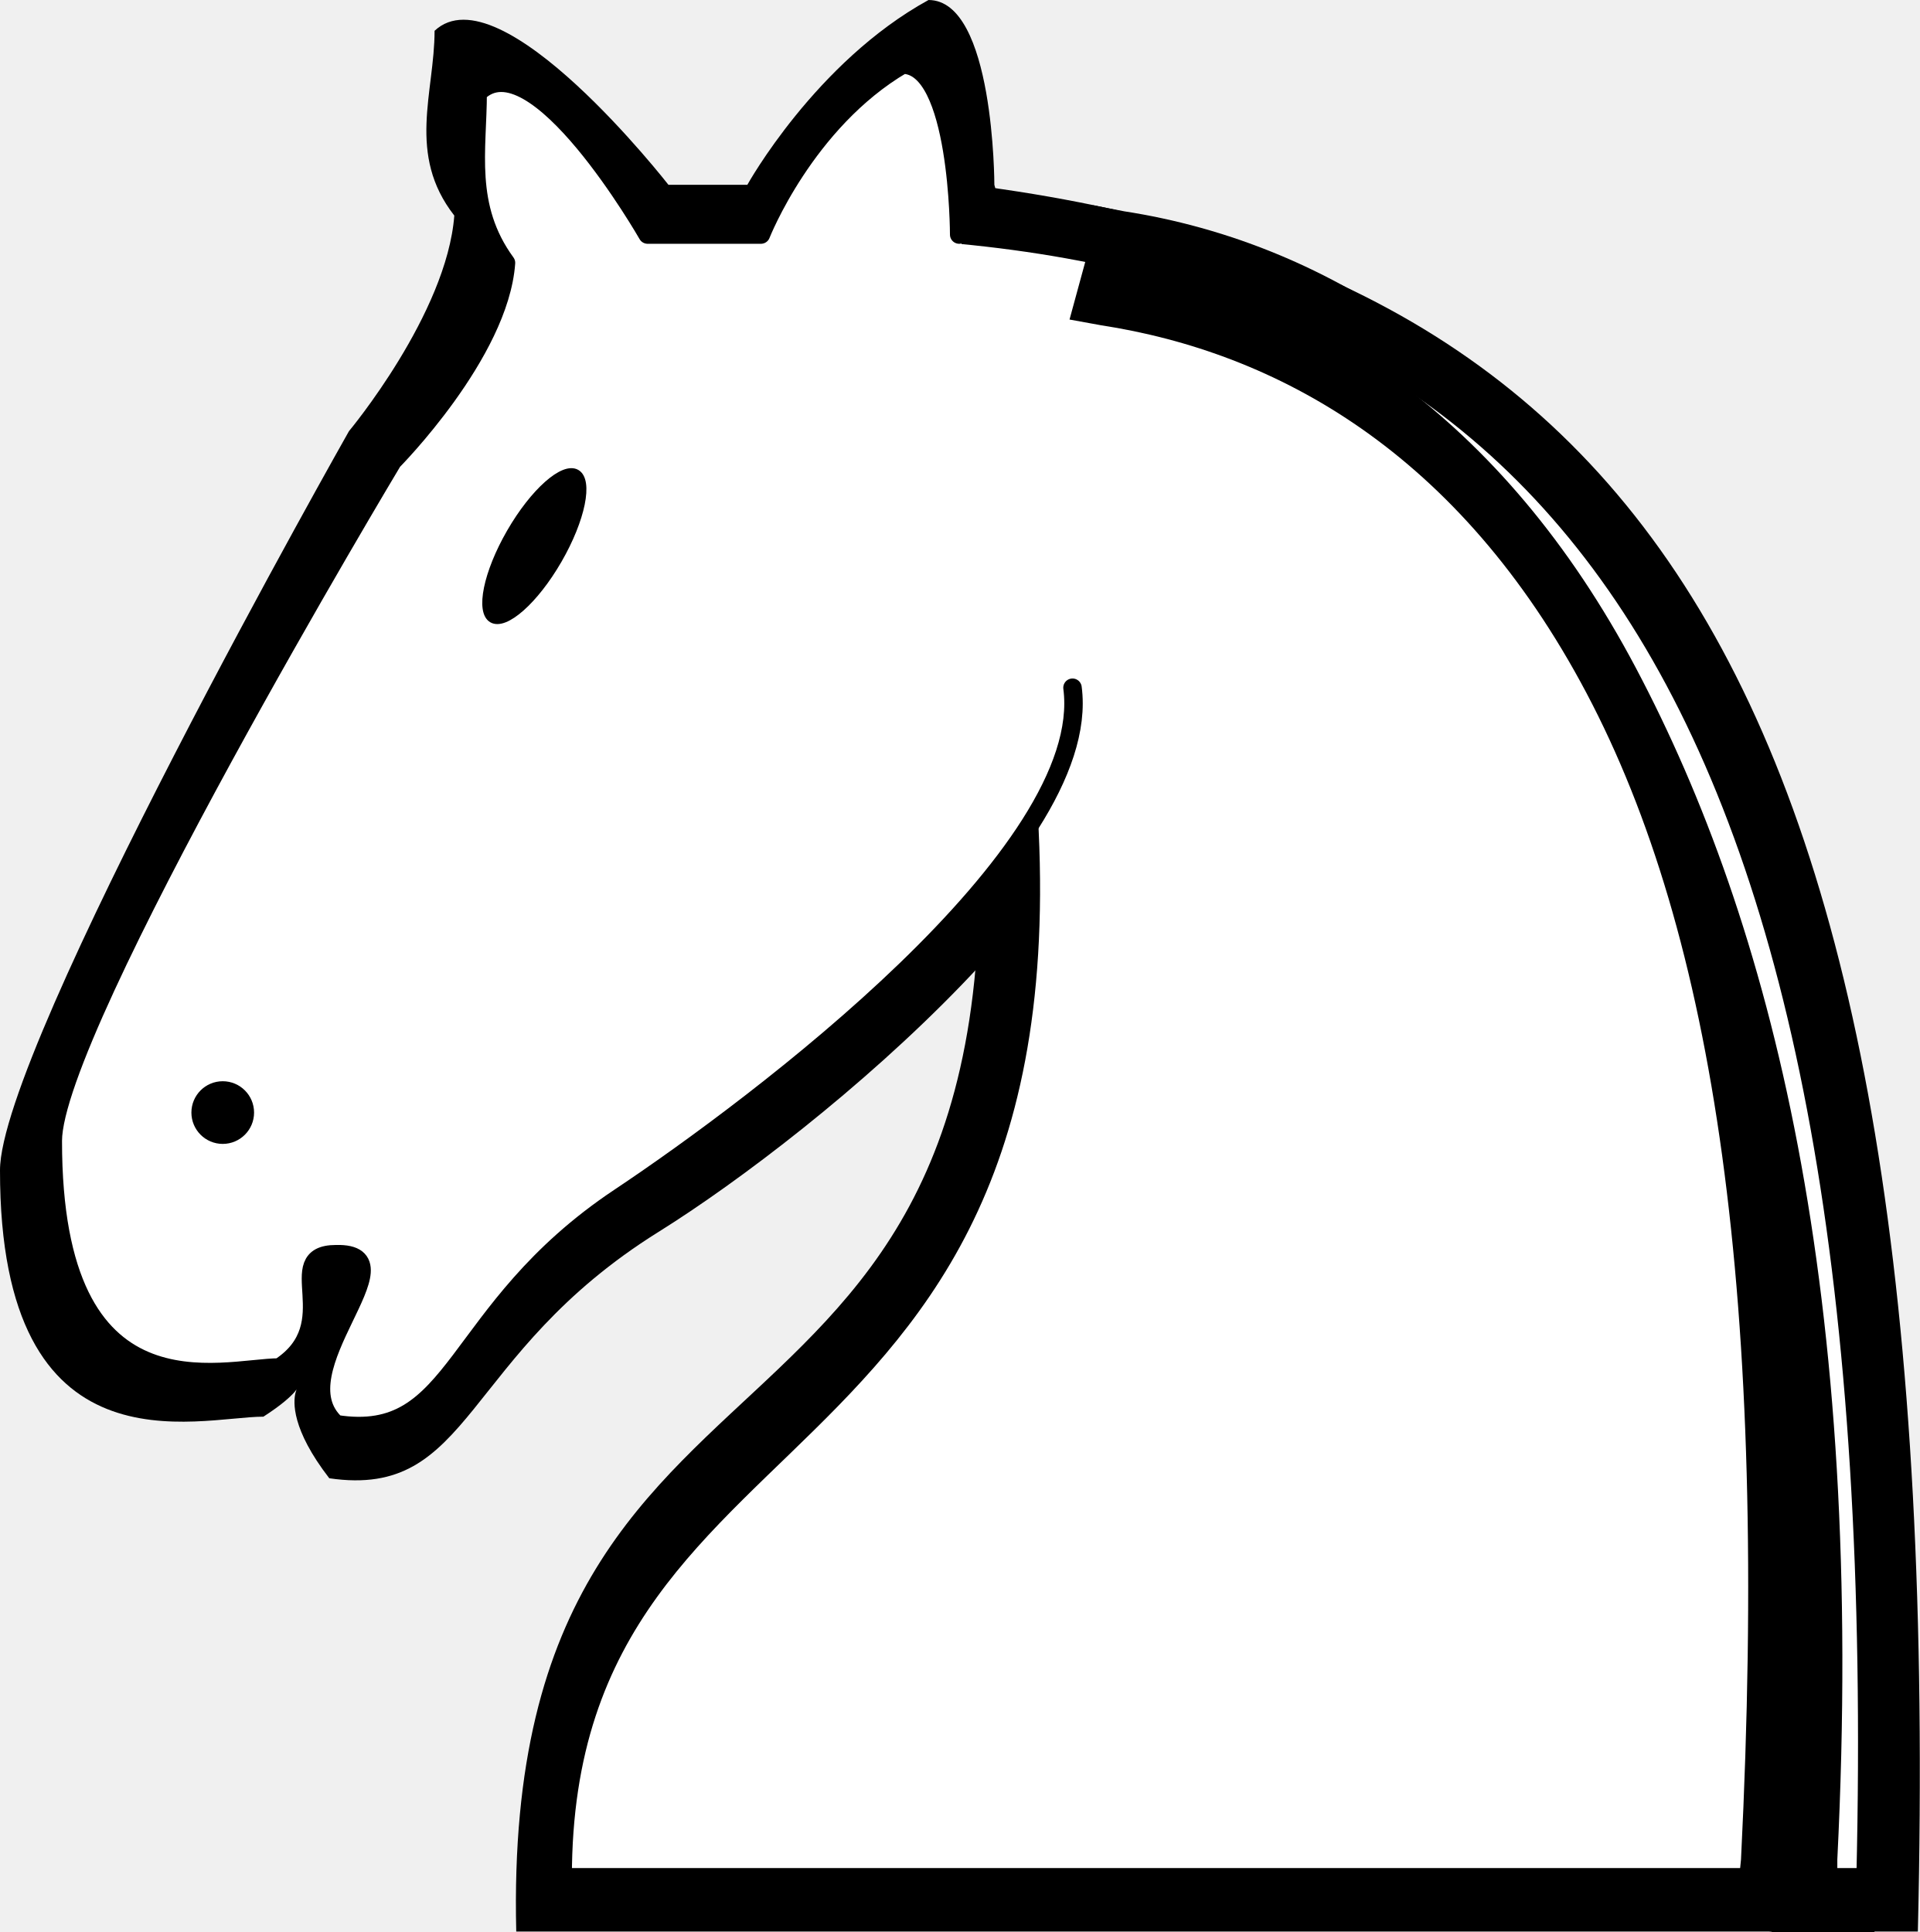
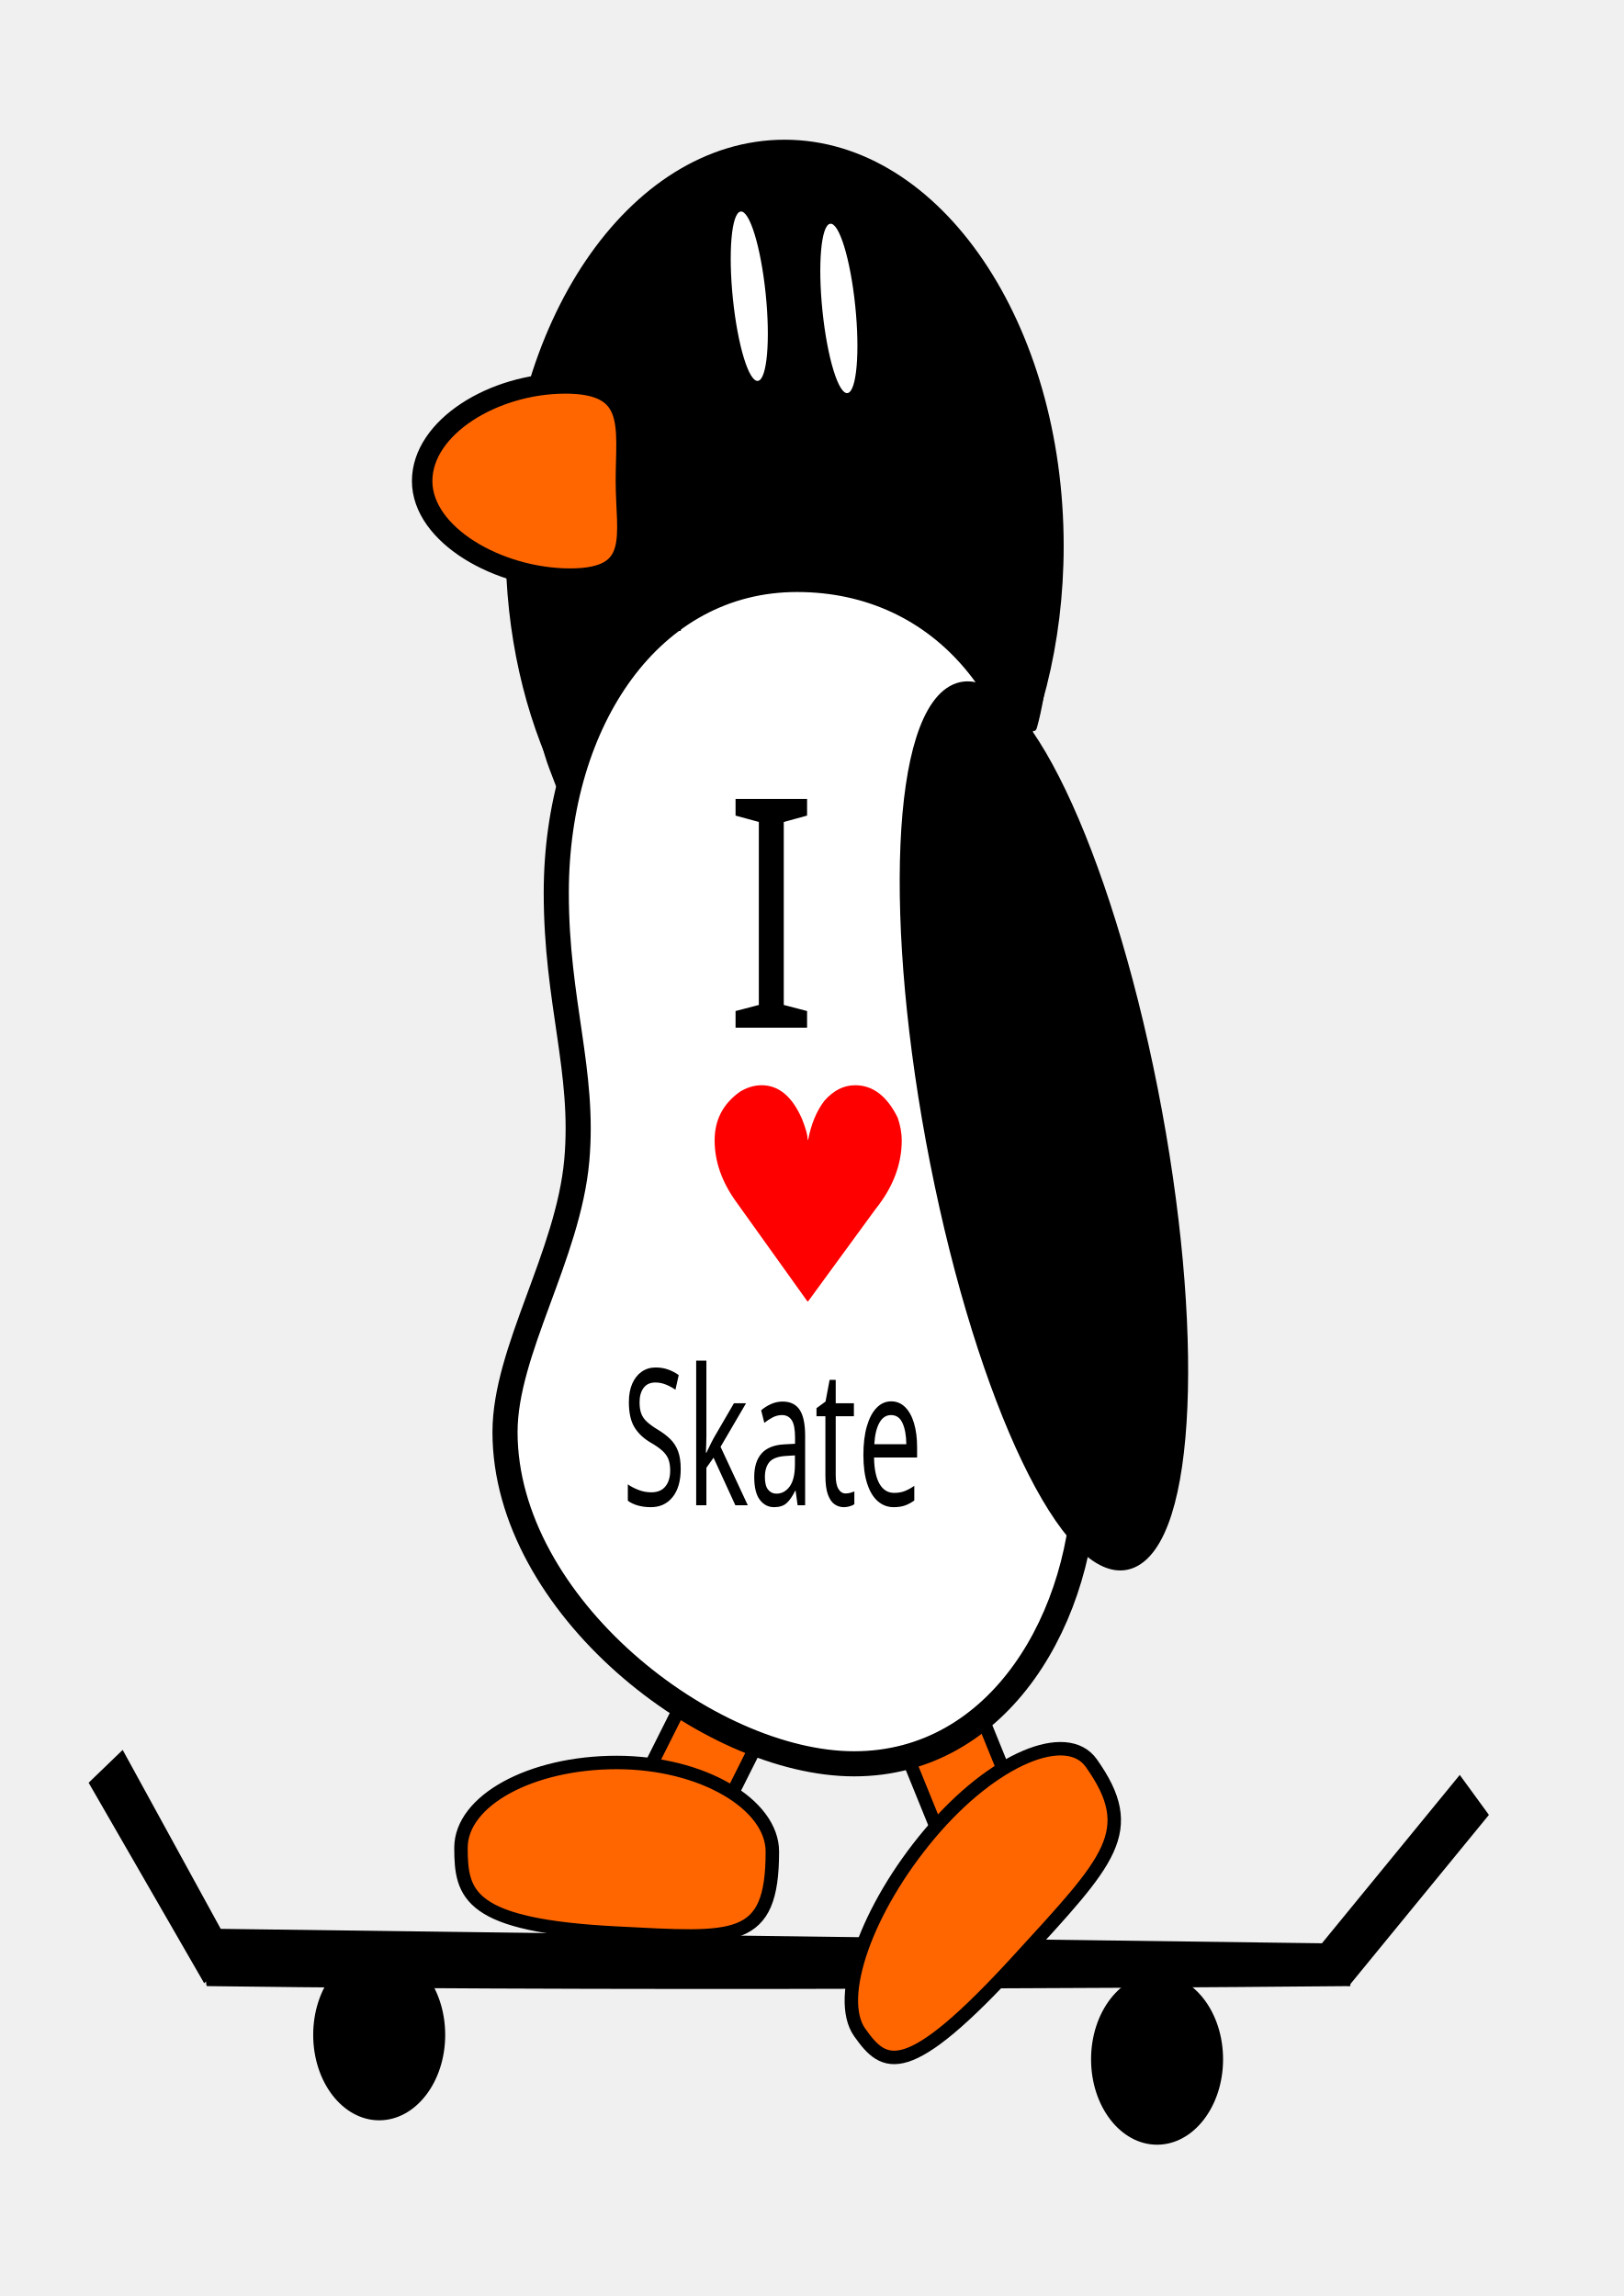
- <svg xmlns="http://www.w3.org/2000/svg" width="103.944" height="104.623" id="svg2981" version="1.1">
-   <defs id="defs2983">
-     </defs>
-   <g id="layer1" transform="translate(-39.45672,-17.1935)">
-     <g id="N" transform="translate(-305.5613,-1809.293)">
-       <path id="path60675" d="m 395.847,1836.292 c 37.532,4.161 54.642,26.149 53.008,94.791 h -75.886 c -0.893,-36.918 30.719,-21.425 24.183,-68.82" />
-       <path id="path60677" d="m 405.985,1863.176 c 1.371,9.71 -16.585,24.578 -25.311,30.02 -10.697,6.671 -10.052,14.486 -17.828,13.342 -4.119,-5.333 0.434,-5.904 -3.566,-3.335 -3.565,0 -14.274,3.335 -14.262,-13.342 0,-6.671 18.894,-40.026 18.894,-40.026 0,0 5.296,-6.345 5.703,-11.674 -2.589,-3.317 -1.068,-6.671 -1.068,-10.007 3.565,-3.335 12.661,8.339 12.661,8.339 h 4.274 c 0,0 3.681,-6.644 9.808,-10.006 3.565,0 3.565,10.006 3.565,10.006" />
-       <path style="fill:#f2f2f2" id="path60679" d="m 354.993,1886.956 c 0,0.902 -0.731,1.634 -1.634,1.634 -0.902,0 -1.634,-0.732 -1.634,-1.634 0,-0.903 0.732,-1.634 1.634,-1.634 0.903,-10e-4 1.634,0.731 1.634,1.634 z" />
-       <path style="fill:#f2f2f2" id="path60681" d="m 372.75,1855.086 c -1.354,2.345 -3.085,3.88 -3.867,3.429 -0.781,-0.452 -0.317,-2.718 1.036,-5.063 1.354,-2.345 3.085,-3.88 3.867,-3.429 0.782,0.451 0.318,2.718 -1.036,5.063 z" />
-       <path id="path60683" d="m 404.182,1837.599 -0.98,3.596 1.797,0.327 c 10.137,1.56 20.668,7.303 28.026,21.226 7.358,13.923 9.55,35.834 7.926,68.335 l -0.164,0.027 h 5.72 v -0.027 c 1.644,-32.873 -2.864,-55.088 -10.622,-69.766 -7.758,-14.678 -18.92,-21.682 -30.027,-23.392 l -1.676,-0.326 z" />
-       <path style="fill:#ffffff;stroke:#000000;stroke-linecap:round" id="path60685" d="m 396.952,1839.188 c 32.206,3.068 50.609,24.541 49.075,88.959 h -70.546 c 0,-27.608 30.672,-19.939 24.538,-64.419" />
-       <path style="fill:#ffffff;stroke:#000000;stroke-linecap:round;stroke-linejoin:round" id="path60687" d="m 403.086,1863.729 c 1.18,8.931 -17.032,22.604 -24.538,27.608 -9.202,6.135 -8.647,13.322 -15.336,12.271 -3.195,-2.896 4.335,-9.318 0,-9.203 -3.067,0 0.575,3.778 -3.067,6.135 -3.067,0 -12.278,3.067 -12.269,-12.271 0,-6.135 18.403,-36.811 18.403,-36.811 0,0 5.784,-5.835 6.134,-10.736 -2.227,-3.051 -1.534,-6.135 -1.534,-9.203 3.067,-3.067 9.202,7.669 9.202,7.669 h 6.135 c 0,0 2.397,-6.11 7.668,-9.203 3.067,0 3.067,9.203 3.067,9.203" />
-       <path style="stroke:#000000;stroke-width:0.326;stroke-linecap:round;stroke-linejoin:round" id="path60689" d="m 358.611,1886.735 c 0,0.847 -0.687,1.534 -1.533,1.534 -0.847,0 -1.534,-0.687 -1.534,-1.534 0,-0.847 0.687,-1.534 1.534,-1.534 0.847,10e-4 1.533,0.687 1.533,1.534 z" />
-       <path style="stroke:#000000;stroke-width:0.326;stroke-linecap:round;stroke-linejoin:round" id="path60691" d="m 375.276,1856.827 c -1.271,2.201 -2.895,3.642 -3.628,3.218 -0.734,-0.423 -0.298,-2.551 0.972,-4.751 1.27,-2.2 2.895,-3.642 3.628,-3.218 0.734,0.423 0.299,2.55 -0.972,4.751 z" />
-       <path id="path60693" d="m 403.845,1840.415 -0.92,3.375 1.687,0.307 c 9.513,1.464 19.396,6.854 26.302,19.92 6.906,13.066 9.892,32.666 8.366,63.167 l -0.153,1.534 h 5.368 v -1.534 c 1.542,-30.85 -3.617,-50.734 -10.897,-64.509 -7.28,-13.775 -17.756,-20.349 -28.18,-21.952 l -1.573,-0.308 z" />
-     </g>
+ <svg xmlns="http://www.w3.org/2000/svg" width="210mm" height="297mm" id="svg2" version="1.1">
+   <defs id="defs4" />
+   <g id="layer1">
+     <path style="fill:#000000;stroke:#000000;stroke-width:0;stroke-linejoin:round;stroke-miterlimit:4" d="m 59.964,855.534 -16.636,16.05 56.485,98.03 0.933,-0.881 c 0,0 -0.062,2.275 0.555,2.284 236.21,3.144 557.619,0 557.619,0 l 0.176,0.228 0.176,-0.228 0.807,0 0,-0.979 67.727,-82.73 -14.241,-19.541 -67.374,82.306 -538.31,-7.056 z" id="rect3812" />
+     <path style="fill:#ffffff;stroke:#000000;stroke-width:10.864;stroke-miterlimit:4;stroke-dasharray:none" d="m 383.534,73.737 c -72.338,0 -130.954,86.479 -130.954,193.163 0,42.316 9.224,81.426 24.871,113.249 19.453,-53.832 58.575,-90.64 103.705,-90.64 50.707,0 88.838,39.438 102.844,101.326 19.05,-33.545 30.517,-76.755 30.517,-123.934 0,-106.684 -58.646,-193.163 -130.984,-193.163 z" id="path3766" />
+     <rect style="fill:#ff6600;stroke:#000000;stroke-width:6.605;stroke-miterlimit:4;stroke-dasharray:none" id="rect3804" width="42.915" height="47.581" x="689.976" y="427.568" transform="matrix(0.7658162,0.6430596,-0.448133,0.8939669,0,0)" />
+     <rect transform="matrix(0.3762393,0.9265225,-0.8268419,0.5624344,0,0)" y="-131.812" x="974.816" height="41.941" width="48.442" id="rect3806" style="fill:#ff6600;stroke:#000000;stroke-width:6.589;stroke-miterlimit:4;stroke-dasharray:none" />
+     <path id="path3770" d="m 389.587,283.299 c 71.358,0 120.21,58.301 120.21,142.943 0,42.576 14.569,2.72 -35.283,170.856 -13.061,44.052 55.819,78.26 55.819,121.897 0,71.04 -41.442,143.334 -112.8,143.334 -71.358,0 -170.672,-77.543 -170.672,-162.185 0,-39.638 30.925,-86.337 35.082,-132.813 3.892,-43.509 -10.026,-77.417 -10.026,-130.756 0,-84.643 46.311,-153.275 117.669,-153.275 z" style="fill:#ffffff;stroke:#000000;stroke-width:12.273;stroke-miterlimit:4;stroke-dasharray:none" />
+     <path style="fill:#000000;stroke:#000000;stroke-width:10.9;stroke-miterlimit:4;stroke-dasharray:none" id="path3777" d="m -414.286,506.648 a 65.714,208.571 0 1 1 -131.429,0 65.714,208.571 0 1 1 131.429,0 z" transform="matrix(0.7814992,-0.2582615,0.1995442,1.011461,784.3151,-85.96397)" />
+     <path transform="matrix(0.9271282,0,0,0.8535111,-2095.467,-67.72728)" d="m -625.714,235.219 a 148.571,171.429 0 1 1 -297.143,0 148.571,171.429 0 1 1 297.143,0 z" id="path3768" style="fill:#ffffff;stroke:#000000;stroke-width:10.9;stroke-miterlimit:4;stroke-dasharray:none" />
+     <path style="fill:#000000;stroke:#000000;stroke-width:0;stroke-miterlimit:4;stroke-dasharray:none" d="m 268.361,375.373 c -4.981,-13.068 -13.923,-53.033 -13.923,-62.227 0,-7.199 0.988,-7.609 20.965,-8.717 19.438,-1.078 21.394,-1.835 26.857,-10.41 5.456,-8.562 5.892,-11.93 5.892,-45.481 0,-51.047 -4.84,-60.842 -31.153,-63.05 -12.258,-1.028 -12.255,-1.055 3.293,-32.626 24.598,-49.947 62.272,-78.658 103.214,-78.658 73.633,0 132.178,89.922 132.178,203.018 0,26.335 -3.919,61.314 -8.788,78.443 -1.078,3.793 -3.616,1.553 -10.359,-9.143 -16.2,-25.696 -38.356,-43.367 -66.887,-53.347 -19.796,-6.925 -58.862,-6.782 -76.988,0.28 -31.612,12.317 -58.974,40.082 -73.625,74.711 l -7.061,16.69 -3.615,-9.484 z" id="path3808" />
+     <path style="fill:#ffffff;stroke:#000000;stroke-width:0;stroke-miterlimit:4;stroke-dasharray:none" id="path3779" d="m -1157.143,-30.495 a 10,40 0 1 1 -20,0 10,40 0 1 1 20,0 z" transform="matrix(0.7994386,-0.1385323,0.1070362,1.034679,1302.587,14.6872)" />
+     <path transform="matrix(0.7994386,-0.1385323,0.1070362,1.034679,1346.372,20.65242)" d="m -1157.143,-30.495 a 10,40 0 1 1 -20,0 10,40 0 1 1 20,0 z" id="path3781" style="fill:#ffffff;stroke:#000000;stroke-width:0;stroke-miterlimit:4;stroke-dasharray:none" />
+     <path style="fill:none;stroke:#000000;stroke-width:1px;stroke-linecap:butt;stroke-linejoin:miter;stroke-opacity:1" d="m -2730.333,264.408 -2.857,60 -42.857,0 -14.286,11.429 -14.286,11.429" id="path3783" />
+     <path style="fill:none;stroke:#000000;stroke-width:1px;stroke-linecap:butt;stroke-linejoin:miter;stroke-opacity:1" d="m -2790.333,352.98 20,2.857 20,0 65.714,-2.857 5.714,-8.572 -2.857,-11.428 -8.571,-5.714 -11.429,-5.714 -5.714,-51.429 -28.571,2.857 0,45.714 -42.857,2.857 z" id="path3785" />
+     <path id="path3790" d="m 533.466,861.995 c 23.63,33.396 8.993,47.411 -35.326,95.918 -55.382,60.615 -65.87,52.751 -77.891,35.762 -12.021,-16.989 3.361,-60.545 34.358,-97.285 30.997,-36.74 66.838,-51.384 78.859,-34.395 z" style="fill:#ff6600;stroke:#000000;stroke-width:6.575;stroke-miterlimit:4" />
+     <path style="fill:#ff6600;stroke:#000000;stroke-width:6.575;stroke-miterlimit:4" d="m 377.544,905.247 c 0,45.284 -18.108,42.826 -76.104,39.859 -72.473,-3.708 -76.104,-18.675 -76.104,-41.712 0,-23.037 34.073,-41.712 76.104,-41.712 42.031,0 76.104,20.529 76.104,43.566 z" id="path3787" />
+     <path style="fill:#000000;stroke:#000000;stroke-width:0;stroke-miterlimit:4;stroke-dasharray:none" id="path3829" d="m -788.571,2660.934 a 40,40 0 1 1 -80,0 40,40 0 1 1 80,0 z" transform="matrix(0.8065723,0,0,1.043912,853.6635,-1782.916)" />
+     <path style="fill:#000000;stroke:#000000;stroke-width:0;stroke-miterlimit:4;stroke-dasharray:none" id="path3831" d="m -471.429,2689.505 a 40,40 0 1 1 -80,0 40,40 0 1 1 80,0 z" transform="matrix(0.8065723,0,0,1.043912,978.1061,-1800.812)" />
+     <text xml:space="preserve" style="font-size:145.685px;font-style:normal;font-weight:normal;line-height:125%;letter-spacing:0px;word-spacing:0px;fill:#000000;fill-opacity:1;stroke:none;font-family:Sans" x="380.822" y="467.246" id="text3866" transform="scale(0.9299316,1.075348)">
+       <tspan id="tspan3868" x="380.822" y="467.246">I</tspan>
+     </text>
+     <text xml:space="preserve" style="font-size:135.799px;font-style:normal;font-weight:normal;line-height:125%;letter-spacing:0px;word-spacing:0px;fill:#ff0000;fill-opacity:1;stroke:none;font-family:Sans" x="360.951" y="595.821" id="text3870" transform="scale(0.9365031,1.067802)">
+       <tspan id="tspan3872" x="360.951" y="595.821">♥</tspan>
+     </text>
+     <text xml:space="preserve" style="font-size:73.025px;font-style:normal;font-weight:normal;line-height:125%;letter-spacing:0px;word-spacing:0px;fill:#000000;fill-opacity:1;stroke:none;font-family:Sans" x="387.294" y="577.609" id="text3874" transform="scale(0.7848726,1.274092)">
+       <tspan id="tspan3876" x="387.294" y="577.609">Skate</tspan>
+     </text>
+     <rect style="fill:#000000;stroke:#000000;stroke-width:0;stroke-linejoin:round;stroke-miterlimit:4;stroke-dasharray:none" id="rect3878" width="76.588" height="50.616" x="256.216" y="257.805" />
+     <path style="fill:#ff6600;stroke:#000000;stroke-width:10.002;stroke-miterlimit:4" d="m 305.949,235.174 c 0,26.356 7.744,47.722 -27.256,47.722 -35,0 -72.336,-21.366 -72.336,-47.722 0,-26.356 35.031,-47.722 70.031,-47.722 35,0 29.561,21.366 29.561,47.722 z" id="path3774" />
  </g>
</svg>
